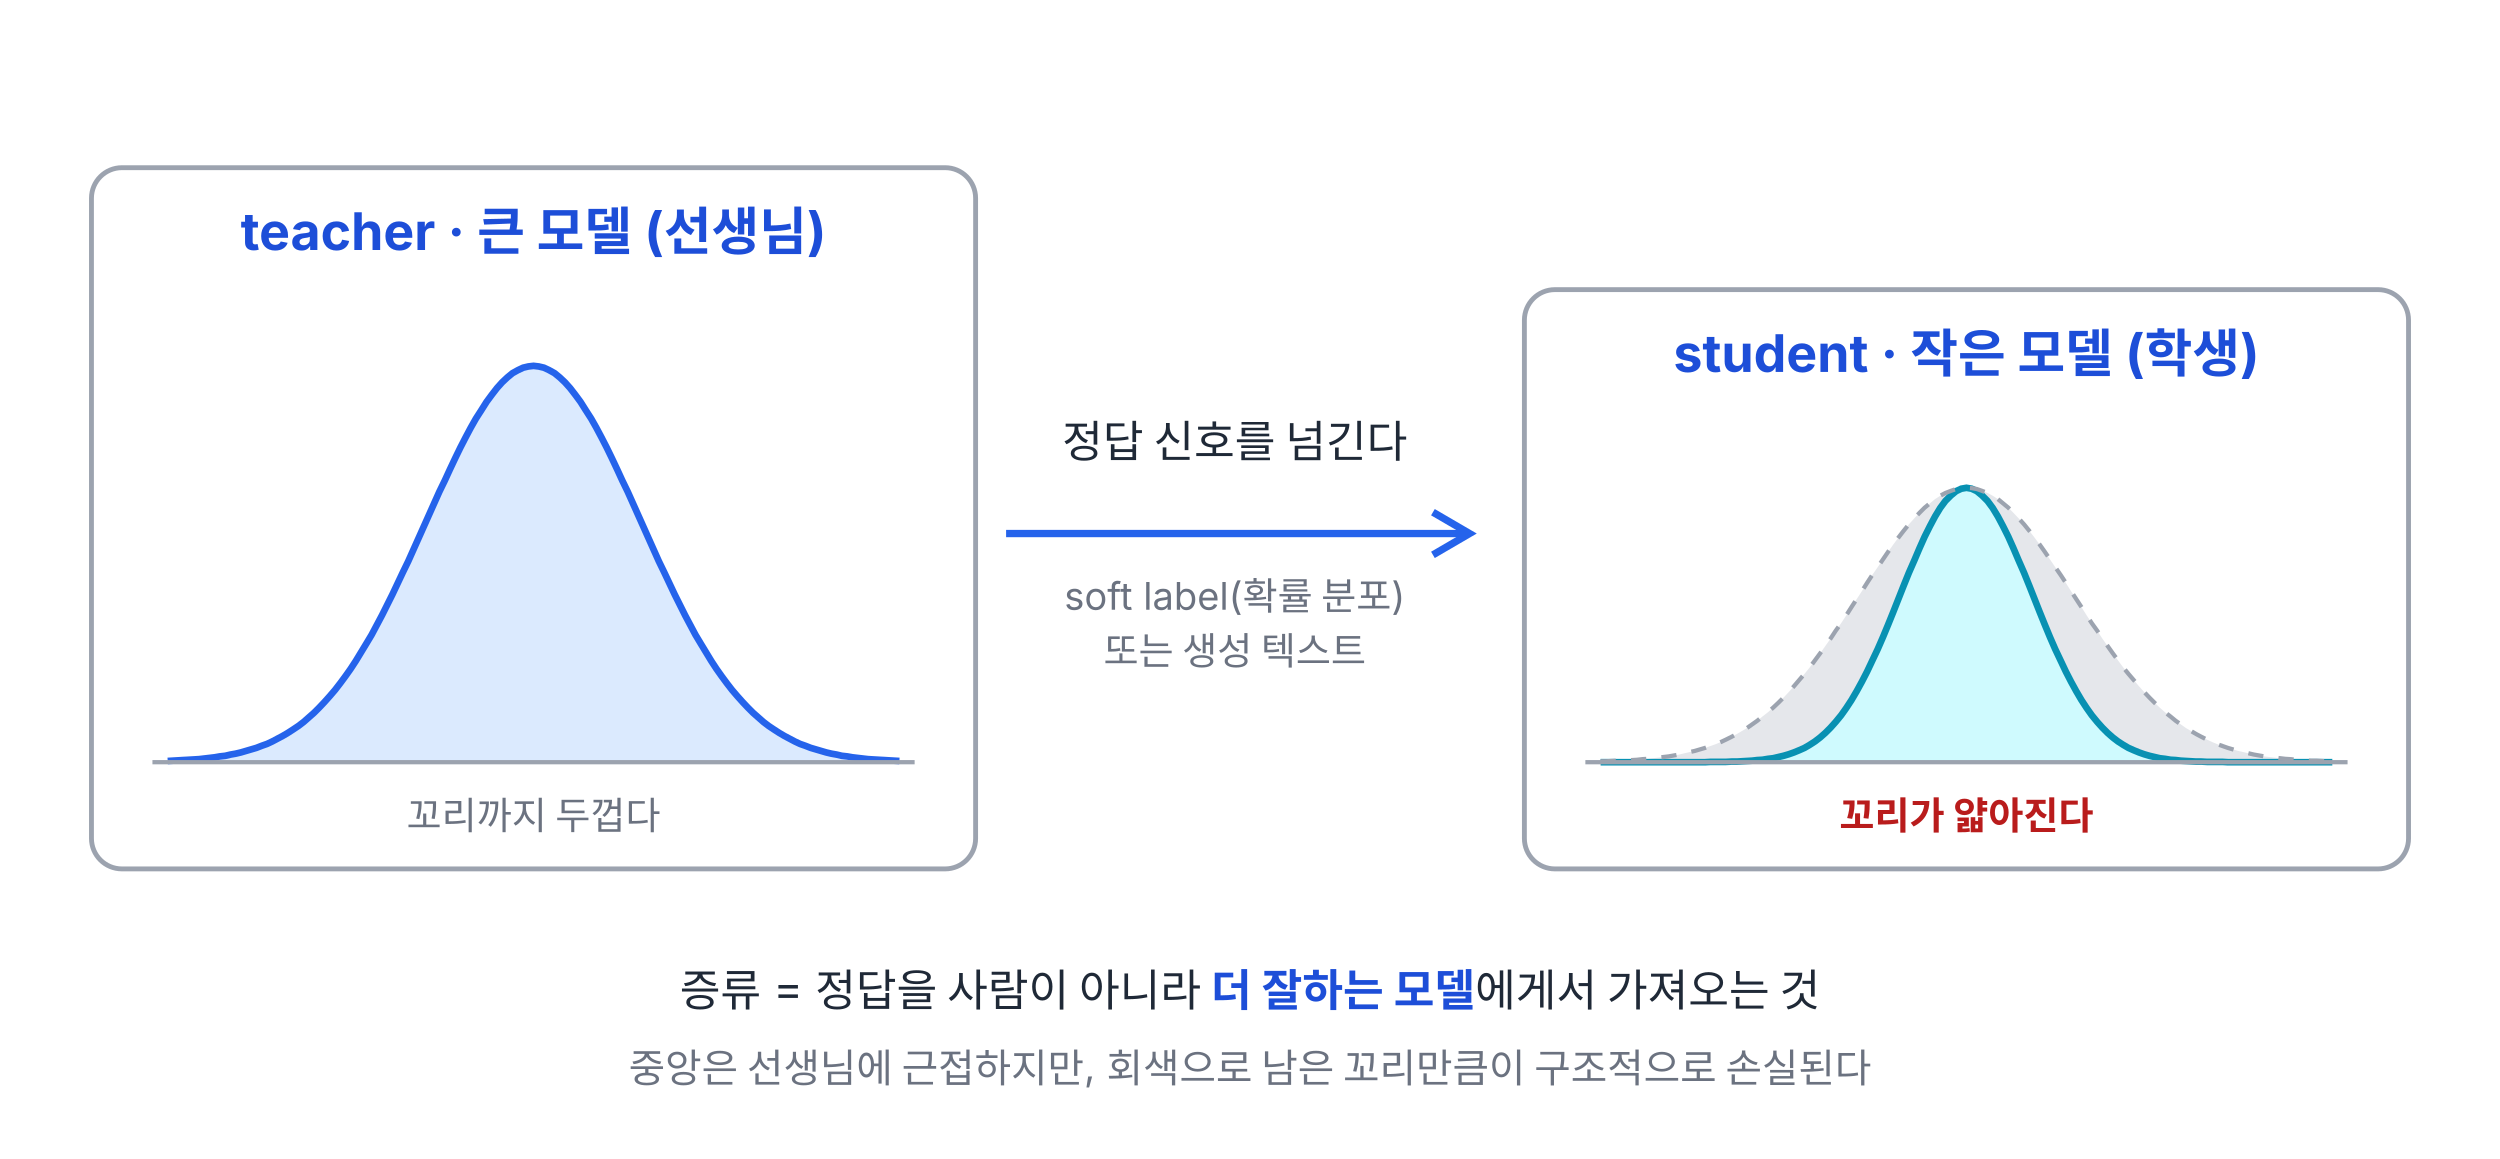
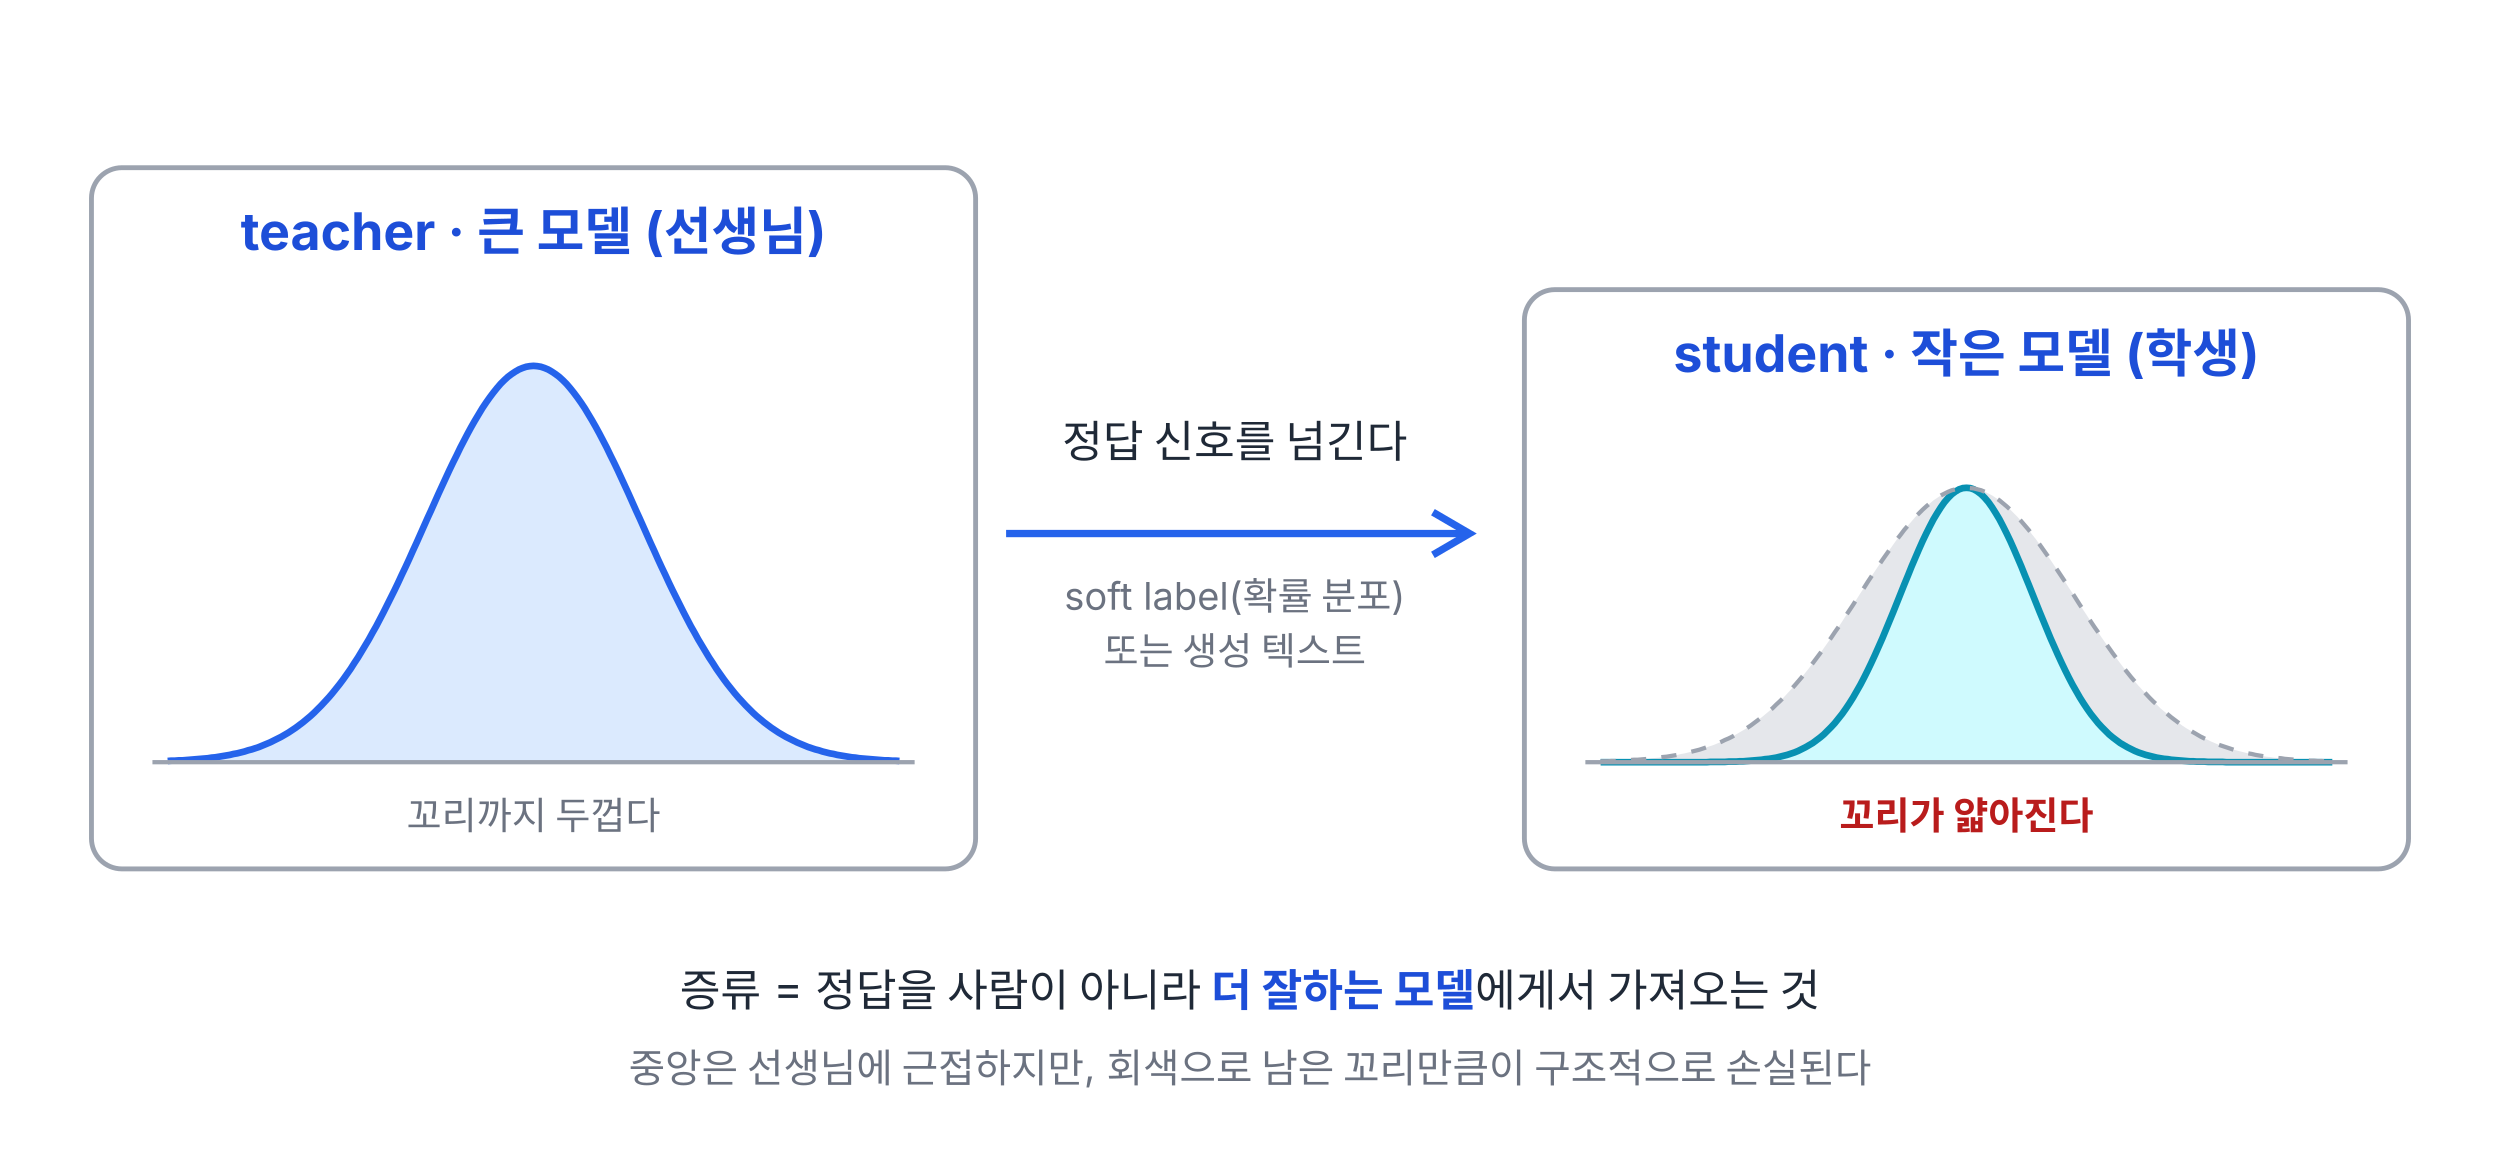
<svg xmlns="http://www.w3.org/2000/svg" viewBox="0 0 820 380" role="img" aria-label="큰 teacher 모델이 작은 student 모델에게 정답 신호를 넘겨주는 증류 구조도">
  <style>
    :root { color-scheme: light dark; }
    .curve  { fill: none; stroke: #2563eb; stroke-width: 2.2; }
    .curve2 { fill: none; stroke: #0891b2; stroke-width: 2.2; }
    .fillA  { fill: #dbeafe; } .fillB { fill: #cffafe; }
    .tailA  { fill: #fca5a5; } .ghost { fill: #e5e7eb; }
    .box    { fill: none; stroke: #9ca3af; stroke-width: 1.6; rx: 10; }
    .axis   { stroke: #9ca3af; stroke-width: 1.4; }
+     .gridln { stroke: #9ca3af; stroke-width: 1; stroke-dasharray: 4 4; }
    .dash   { stroke: #9ca3af; stroke-width: 1.4; stroke-dasharray: 5 5; fill: none; }
    .arrow  { stroke: #2563eb; stroke-width: 2.4; fill: none; }
    .lbl    { fill: #1f2937; font-family: system-ui,-apple-system,'Apple SD Gothic Neo',sans-serif; }
    .mut    { fill: #6b7280; font-family: system-ui,-apple-system,'Apple SD Gothic Neo',sans-serif; }
    .warn   { fill: #b91c1c; font-weight: 700; }
    .accent { fill: #1d4ed8; font-weight: 700; }
    @media (prefers-color-scheme: dark) {
      .curve { stroke:#60a5fa } .curve2 { stroke:#22d3ee }
      .fillA { fill:#1e3a5f } .fillB { fill:#164e63 }
      .tailA { fill:#7f1d1d } .ghost { fill:#374151 }
-       .box,.axis,.dash { stroke:#6b7280 }
-       .arrow { stroke:#60a5fa }
+       .box,.axis,.dash,.gridln { stroke:#6b7280 }
      .lbl { fill:#e5e7eb } .mut { fill:#9ca3af }
      .warn { fill:#fca5a5 } .accent { fill:#93c5fd }
    }
  </style>
  <rect class="box" x="30" y="55" width="290" height="230" />
  <rect class="box" x="500" y="95" width="290" height="190" />
  <text class="lbl accent" x="175" y="82" font-size="17" text-anchor="middle">teacher · 큰 모델 (선생님)</text>
  <text class="lbl accent" x="645" y="122" font-size="17" text-anchor="middle">student · 작은 모델 (학생)</text>
-   <path class="fillA" d="M 55.0,249.6 L 56.7,249.5 L 58.4,249.4 L 60.1,249.3 L 61.9,249.2 L 63.6,249.1 L 65.3,249.0 L 67.0,248.8 L 68.7,248.6 L 70.4,248.4 L 72.1,248.1 L 73.9,247.9 L 75.6,247.5 L 77.3,247.2 L 79.0,246.8 L 80.7,246.3 L 82.4,245.8 L 84.1,245.3 L 85.9,244.6 L 87.6,244.0 L 89.3,243.2 L 91.0,242.3 L 92.7,241.4 L 94.4,240.4 L 96.1,239.3 L 97.9,238.1 L 99.6,236.8 L 101.3,235.3 L 103.0,233.8 L 104.7,232.1 L 106.4,230.3 L 108.1,228.4 L 109.9,226.3 L 111.6,224.1 L 113.3,221.8 L 115.0,219.4 L 116.7,216.8 L 118.4,214.0 L 120.1,211.2 L 121.9,208.2 L 123.6,205.0 L 125.3,201.8 L 127.0,198.4 L 128.7,195.0 L 130.4,191.4 L 132.1,187.8 L 133.9,184.1 L 135.6,180.3 L 137.3,176.5 L 139.0,172.7 L 140.7,168.9 L 142.4,165.1 L 144.1,161.3 L 145.9,157.6 L 147.6,153.9 L 149.3,150.3 L 151.0,146.8 L 152.7,143.5 L 154.4,140.3 L 156.1,137.3 L 157.9,134.5 L 159.6,131.8 L 161.3,129.5 L 163.0,127.3 L 164.7,125.4 L 166.4,123.8 L 168.1,122.4 L 169.9,121.4 L 171.6,120.6 L 173.3,120.2 L 175.0,120.0 L 176.7,120.2 L 178.4,120.6 L 180.1,121.4 L 181.9,122.4 L 183.6,123.8 L 185.3,125.4 L 187.0,127.3 L 188.7,129.5 L 190.4,131.8 L 192.1,134.5 L 193.9,137.3 L 195.6,140.3 L 197.3,143.5 L 199.0,146.8 L 200.7,150.3 L 202.4,153.9 L 204.1,157.6 L 205.9,161.3 L 207.6,165.1 L 209.3,168.9 L 211.0,172.7 L 212.7,176.5 L 214.4,180.3 L 216.1,184.1 L 217.9,187.8 L 219.6,191.4 L 221.3,195.0 L 223.0,198.4 L 224.7,201.8 L 226.4,205.0 L 228.1,208.2 L 229.9,211.2 L 231.6,214.0 L 233.3,216.8 L 235.0,219.4 L 236.7,221.8 L 238.4,224.1 L 240.1,226.3 L 241.9,228.4 L 243.6,230.3 L 245.3,232.1 L 247.0,233.8 L 248.7,235.3 L 250.4,236.8 L 252.1,238.1 L 253.9,239.3 L 255.6,240.4 L 257.3,241.4 L 259.0,242.3 L 260.7,243.2 L 262.4,244.0 L 264.1,244.6 L 265.9,245.3 L 267.6,245.8 L 269.3,246.3 L 271.0,246.8 L 272.7,247.2 L 274.4,247.5 L 276.1,247.9 L 277.9,248.1 L 279.6,248.4 L 281.3,248.6 L 283.0,248.8 L 284.7,249.0 L 286.4,249.1 L 288.1,249.2 L 289.9,249.3 L 291.6,249.4 L 293.3,249.5 L 295.0,249.6 L 295,250 L 55,250 Z" />
-   <path class="curve" d="M 55.0,249.6 L 56.7,249.5 L 58.4,249.4 L 60.1,249.3 L 61.9,249.2 L 63.6,249.1 L 65.3,249.0 L 67.0,248.8 L 68.7,248.6 L 70.4,248.4 L 72.1,248.1 L 73.9,247.9 L 75.6,247.5 L 77.3,247.2 L 79.0,246.8 L 80.7,246.3 L 82.4,245.8 L 84.1,245.3 L 85.9,244.6 L 87.6,244.0 L 89.3,243.2 L 91.0,242.3 L 92.7,241.4 L 94.4,240.4 L 96.1,239.3 L 97.9,238.1 L 99.6,236.8 L 101.3,235.3 L 103.0,233.8 L 104.7,232.1 L 106.4,230.3 L 108.1,228.4 L 109.9,226.3 L 111.6,224.1 L 113.3,221.8 L 115.0,219.4 L 116.7,216.8 L 118.4,214.0 L 120.1,211.2 L 121.9,208.2 L 123.6,205.0 L 125.3,201.8 L 127.0,198.4 L 128.7,195.0 L 130.4,191.4 L 132.1,187.8 L 133.9,184.1 L 135.6,180.3 L 137.3,176.5 L 139.0,172.7 L 140.7,168.9 L 142.4,165.1 L 144.1,161.3 L 145.9,157.6 L 147.6,153.9 L 149.3,150.3 L 151.0,146.8 L 152.7,143.5 L 154.4,140.3 L 156.1,137.3 L 157.9,134.5 L 159.6,131.8 L 161.3,129.5 L 163.0,127.3 L 164.7,125.4 L 166.4,123.8 L 168.1,122.4 L 169.9,121.4 L 171.6,120.6 L 173.3,120.2 L 175.0,120.0 L 176.7,120.2 L 178.4,120.6 L 180.1,121.4 L 181.9,122.4 L 183.6,123.8 L 185.3,125.4 L 187.0,127.3 L 188.7,129.5 L 190.4,131.8 L 192.1,134.5 L 193.9,137.3 L 195.6,140.3 L 197.3,143.5 L 199.0,146.8 L 200.7,150.3 L 202.4,153.9 L 204.1,157.6 L 205.9,161.3 L 207.6,165.1 L 209.3,168.9 L 211.0,172.7 L 212.7,176.5 L 214.4,180.3 L 216.1,184.1 L 217.9,187.8 L 219.6,191.4 L 221.3,195.0 L 223.0,198.4 L 224.7,201.8 L 226.4,205.0 L 228.1,208.2 L 229.9,211.2 L 231.6,214.0 L 233.3,216.8 L 235.0,219.4 L 236.7,221.8 L 238.4,224.1 L 240.1,226.3 L 241.9,228.4 L 243.6,230.3 L 245.3,232.1 L 247.0,233.8 L 248.7,235.3 L 250.4,236.8 L 252.1,238.1 L 253.9,239.3 L 255.6,240.4 L 257.3,241.4 L 259.0,242.3 L 260.7,243.2 L 262.4,244.0 L 264.1,244.6 L 265.9,245.3 L 267.6,245.8 L 269.3,246.3 L 271.0,246.8 L 272.7,247.2 L 274.4,247.5 L 276.1,247.9 L 277.9,248.1 L 279.6,248.4 L 281.3,248.6 L 283.0,248.8 L 284.7,249.0 L 286.4,249.1 L 288.1,249.2 L 289.9,249.3 L 291.6,249.4 L 293.3,249.5 L 295.0,249.6" />
+   <path class="fillA" d="M 55.0,249.6 L 56.2,249.5 L 57.4,249.5 L 58.6,249.4 L 59.8,249.4 L 61.0,249.3 L 62.2,249.2 L 63.4,249.1 L 64.6,249.0 L 65.8,248.9 L 67.0,248.8 L 68.2,248.7 L 69.4,248.5 L 70.6,248.4 L 71.8,248.2 L 73.0,248.0 L 74.2,247.8 L 75.4,247.6 L 76.6,247.3 L 77.8,247.1 L 79.0,246.8 L 80.2,246.5 L 81.4,246.1 L 82.6,245.8 L 83.8,245.4 L 85.0,245.0 L 86.2,244.5 L 87.4,244.0 L 88.6,243.5 L 89.8,242.9 L 91.0,242.3 L 92.2,241.7 L 93.4,241.0 L 94.6,240.3 L 95.8,239.5 L 97.0,238.7 L 98.2,237.8 L 99.4,236.9 L 100.6,235.9 L 101.8,234.9 L 103.0,233.8 L 104.2,232.6 L 105.4,231.4 L 106.6,230.1 L 107.8,228.8 L 109.0,227.4 L 110.2,225.9 L 111.4,224.4 L 112.6,222.8 L 113.8,221.1 L 115.0,219.4 L 116.2,217.5 L 117.4,215.7 L 118.6,213.7 L 119.8,211.7 L 121.0,209.7 L 122.2,207.5 L 123.4,205.4 L 124.6,203.1 L 125.8,200.8 L 127.0,198.4 L 128.2,196.0 L 129.4,193.6 L 130.6,191.1 L 131.8,188.5 L 133.0,186.0 L 134.2,183.4 L 135.4,180.7 L 136.6,178.1 L 137.8,175.4 L 139.0,172.7 L 140.2,170.0 L 141.4,167.4 L 142.6,164.7 L 143.8,162.0 L 145.0,159.4 L 146.2,156.8 L 147.4,154.2 L 148.6,151.7 L 149.8,149.3 L 151.0,146.8 L 152.2,144.5 L 153.4,142.2 L 154.6,140.0 L 155.8,137.9 L 157.0,135.9 L 158.2,133.9 L 159.4,132.1 L 160.6,130.4 L 161.8,128.8 L 163.0,127.3 L 164.2,125.9 L 165.4,124.7 L 166.6,123.6 L 167.8,122.7 L 169.0,121.9 L 170.2,121.2 L 171.4,120.7 L 172.6,120.3 L 173.8,120.1 L 175.0,120.0 L 176.2,120.1 L 177.4,120.3 L 178.6,120.7 L 179.8,121.2 L 181.0,121.9 L 182.2,122.7 L 183.4,123.6 L 184.6,124.7 L 185.8,125.9 L 187.0,127.3 L 188.2,128.8 L 189.4,130.4 L 190.6,132.1 L 191.8,133.9 L 193.0,135.9 L 194.2,137.9 L 195.4,140.0 L 196.6,142.2 L 197.8,144.5 L 199.0,146.8 L 200.2,149.3 L 201.4,151.7 L 202.6,154.2 L 203.8,156.8 L 205.0,159.4 L 206.2,162.0 L 207.4,164.7 L 208.6,167.4 L 209.8,170.0 L 211.0,172.7 L 212.2,175.4 L 213.4,178.1 L 214.6,180.7 L 215.8,183.4 L 217.0,186.0 L 218.2,188.5 L 219.4,191.1 L 220.6,193.6 L 221.8,196.0 L 223.0,198.4 L 224.2,200.8 L 225.4,203.1 L 226.6,205.4 L 227.8,207.5 L 229.0,209.7 L 230.2,211.7 L 231.4,213.7 L 232.6,215.7 L 233.8,217.5 L 235.0,219.4 L 236.2,221.1 L 237.4,222.8 L 238.6,224.4 L 239.8,225.9 L 241.0,227.4 L 242.2,228.8 L 243.4,230.1 L 244.6,231.4 L 245.8,232.6 L 247.0,233.8 L 248.2,234.9 L 249.4,235.9 L 250.6,236.9 L 251.8,237.8 L 253.0,238.7 L 254.2,239.5 L 255.4,240.3 L 256.6,241.0 L 257.8,241.7 L 259.0,242.3 L 260.2,242.9 L 261.4,243.5 L 262.6,244.0 L 263.8,244.5 L 265.0,245.0 L 266.2,245.4 L 267.4,245.8 L 268.6,246.1 L 269.8,246.5 L 271.0,246.8 L 272.2,247.1 L 273.4,247.3 L 274.6,247.6 L 275.8,247.8 L 277.0,248.0 L 278.2,248.2 L 279.4,248.4 L 280.6,248.5 L 281.8,248.7 L 283.0,248.8 L 284.2,248.9 L 285.4,249.0 L 286.6,249.1 L 287.8,249.2 L 289.0,249.3 L 290.2,249.4 L 291.4,249.4 L 292.6,249.5 L 293.8,249.5 L 295.0,249.6 L 295.0,250 L 55.0,250 Z" />
+   <path class="curve" d="M 55.0,249.6 L 56.2,249.5 L 57.4,249.5 L 58.6,249.4 L 59.8,249.4 L 61.0,249.3 L 62.2,249.2 L 63.4,249.1 L 64.6,249.0 L 65.8,248.9 L 67.0,248.8 L 68.2,248.7 L 69.4,248.5 L 70.6,248.4 L 71.8,248.2 L 73.0,248.0 L 74.2,247.8 L 75.4,247.6 L 76.6,247.3 L 77.8,247.1 L 79.0,246.8 L 80.2,246.5 L 81.4,246.1 L 82.6,245.8 L 83.8,245.4 L 85.0,245.0 L 86.2,244.5 L 87.4,244.0 L 88.6,243.5 L 89.8,242.9 L 91.0,242.3 L 92.2,241.7 L 93.4,241.0 L 94.6,240.3 L 95.8,239.5 L 97.0,238.7 L 98.2,237.8 L 99.4,236.9 L 100.6,235.9 L 101.8,234.9 L 103.0,233.8 L 104.2,232.6 L 105.4,231.4 L 106.6,230.1 L 107.8,228.8 L 109.0,227.4 L 110.2,225.9 L 111.4,224.4 L 112.6,222.8 L 113.8,221.1 L 115.0,219.4 L 116.2,217.5 L 117.4,215.7 L 118.6,213.7 L 119.8,211.7 L 121.0,209.7 L 122.2,207.5 L 123.4,205.4 L 124.6,203.1 L 125.8,200.8 L 127.0,198.4 L 128.2,196.0 L 129.4,193.6 L 130.6,191.1 L 131.8,188.5 L 133.0,186.0 L 134.2,183.4 L 135.4,180.7 L 136.6,178.1 L 137.8,175.4 L 139.0,172.7 L 140.2,170.0 L 141.4,167.4 L 142.6,164.7 L 143.8,162.0 L 145.0,159.4 L 146.2,156.8 L 147.4,154.2 L 148.6,151.7 L 149.8,149.3 L 151.0,146.8 L 152.2,144.5 L 153.4,142.2 L 154.6,140.0 L 155.8,137.9 L 157.0,135.9 L 158.2,133.9 L 159.4,132.1 L 160.6,130.4 L 161.8,128.8 L 163.0,127.3 L 164.2,125.9 L 165.4,124.7 L 166.6,123.6 L 167.8,122.7 L 169.0,121.9 L 170.2,121.2 L 171.4,120.7 L 172.6,120.3 L 173.8,120.1 L 175.0,120.0 L 176.2,120.1 L 177.4,120.3 L 178.6,120.7 L 179.8,121.2 L 181.0,121.9 L 182.2,122.7 L 183.4,123.6 L 184.6,124.7 L 185.8,125.9 L 187.0,127.3 L 188.2,128.8 L 189.4,130.4 L 190.6,132.1 L 191.8,133.9 L 193.0,135.9 L 194.2,137.9 L 195.4,140.0 L 196.6,142.2 L 197.8,144.5 L 199.0,146.8 L 200.2,149.3 L 201.4,151.7 L 202.6,154.2 L 203.8,156.8 L 205.0,159.4 L 206.2,162.0 L 207.4,164.7 L 208.6,167.4 L 209.8,170.0 L 211.0,172.7 L 212.2,175.4 L 213.4,178.1 L 214.6,180.7 L 215.8,183.4 L 217.0,186.0 L 218.2,188.5 L 219.4,191.1 L 220.6,193.6 L 221.8,196.0 L 223.0,198.4 L 224.2,200.8 L 225.4,203.1 L 226.6,205.4 L 227.8,207.5 L 229.0,209.7 L 230.2,211.7 L 231.4,213.7 L 232.6,215.7 L 233.8,217.5 L 235.0,219.4 L 236.2,221.1 L 237.4,222.8 L 238.6,224.4 L 239.8,225.9 L 241.0,227.4 L 242.2,228.8 L 243.4,230.1 L 244.6,231.4 L 245.8,232.6 L 247.0,233.8 L 248.2,234.9 L 249.4,235.9 L 250.6,236.9 L 251.8,237.8 L 253.0,238.7 L 254.2,239.5 L 255.4,240.3 L 256.6,241.0 L 257.8,241.7 L 259.0,242.3 L 260.2,242.9 L 261.4,243.5 L 262.6,244.0 L 263.8,244.5 L 265.0,245.0 L 266.2,245.4 L 267.4,245.8 L 268.6,246.1 L 269.8,246.5 L 271.0,246.8 L 272.2,247.1 L 273.4,247.3 L 274.6,247.6 L 275.8,247.8 L 277.0,248.0 L 278.2,248.2 L 279.4,248.4 L 280.6,248.5 L 281.8,248.7 L 283.0,248.8 L 284.2,248.9 L 285.4,249.0 L 286.6,249.1 L 287.8,249.2 L 289.0,249.3 L 290.2,249.4 L 291.4,249.4 L 292.6,249.5 L 293.8,249.5 L 295.0,249.6" />
  <line class="axis" x1="50" y1="250" x2="300" y2="250" />
  <text class="mut" x="175" y="272" font-size="12.5" text-anchor="middle">꼬리까지 두껍다</text>
-   <path class="ghost" d="M 525.0,249.7 L 526.7,249.7 L 528.4,249.6 L 530.1,249.5 L 531.9,249.5 L 533.6,249.4 L 535.3,249.3 L 537.0,249.2 L 538.7,249.0 L 540.4,248.9 L 542.1,248.7 L 543.9,248.5 L 545.6,248.3 L 547.3,248.1 L 549.0,247.8 L 550.7,247.5 L 552.4,247.1 L 554.1,246.7 L 555.9,246.3 L 557.6,245.8 L 559.3,245.3 L 561.0,244.7 L 562.7,244.1 L 564.4,243.4 L 566.1,242.6 L 567.9,241.7 L 569.6,240.8 L 571.3,239.8 L 573.0,238.8 L 574.7,237.6 L 576.4,236.4 L 578.1,235.0 L 579.9,233.6 L 581.6,232.1 L 583.3,230.5 L 585.0,228.8 L 586.7,227.0 L 588.4,225.1 L 590.1,223.1 L 591.9,221.0 L 593.6,218.9 L 595.3,216.6 L 597.0,214.3 L 598.7,211.9 L 600.4,209.5 L 602.1,206.9 L 603.9,204.4 L 605.6,201.8 L 607.3,199.1 L 609.0,196.5 L 610.7,193.9 L 612.4,191.2 L 614.1,188.6 L 615.9,186.0 L 617.6,183.5 L 619.3,181.0 L 621.0,178.6 L 622.7,176.3 L 624.4,174.1 L 626.1,172.0 L 627.9,170.0 L 629.6,168.2 L 631.3,166.5 L 633.0,165.1 L 634.7,163.7 L 636.4,162.6 L 638.1,161.7 L 639.9,161.0 L 641.6,160.4 L 643.3,160.1 L 645.0,160.0 L 646.7,160.1 L 648.4,160.4 L 650.1,161.0 L 651.9,161.7 L 653.6,162.6 L 655.3,163.7 L 657.0,165.1 L 658.7,166.5 L 660.4,168.2 L 662.1,170.0 L 663.9,172.0 L 665.6,174.1 L 667.3,176.3 L 669.0,178.6 L 670.7,181.0 L 672.4,183.5 L 674.1,186.0 L 675.9,188.6 L 677.6,191.2 L 679.3,193.9 L 681.0,196.5 L 682.7,199.1 L 684.4,201.8 L 686.1,204.4 L 687.9,206.9 L 689.6,209.5 L 691.3,211.9 L 693.0,214.3 L 694.7,216.6 L 696.4,218.9 L 698.1,221.0 L 699.9,223.1 L 701.6,225.1 L 703.3,227.0 L 705.0,228.8 L 706.7,230.5 L 708.4,232.1 L 710.1,233.6 L 711.9,235.0 L 713.6,236.4 L 715.3,237.6 L 717.0,238.8 L 718.7,239.8 L 720.4,240.8 L 722.1,241.7 L 723.9,242.6 L 725.6,243.4 L 727.3,244.1 L 729.0,244.7 L 730.7,245.3 L 732.4,245.8 L 734.1,246.3 L 735.9,246.7 L 737.6,247.1 L 739.3,247.5 L 741.0,247.8 L 742.7,248.1 L 744.4,248.3 L 746.1,248.5 L 747.9,248.7 L 749.6,248.9 L 751.3,249.0 L 753.0,249.2 L 754.7,249.3 L 756.4,249.4 L 758.1,249.5 L 759.9,249.5 L 761.6,249.6 L 763.3,249.7 L 765.0,249.7 L 765,250 L 525,250 Z" />
-   <path class="fillB" d="M 525.0,250.0 L 526.7,250.0 L 528.4,250.0 L 530.1,250.0 L 531.9,250.0 L 533.6,250.0 L 535.3,250.0 L 537.0,250.0 L 538.7,250.0 L 540.4,250.0 L 542.1,250.0 L 543.9,250.0 L 545.6,250.0 L 547.3,250.0 L 549.0,250.0 L 550.7,250.0 L 552.4,250.0 L 554.1,250.0 L 555.9,250.0 L 557.6,250.0 L 559.3,250.0 L 561.0,249.9 L 562.7,249.9 L 564.4,249.9 L 566.1,249.9 L 567.9,249.8 L 569.6,249.8 L 571.3,249.7 L 573.0,249.6 L 574.7,249.5 L 576.4,249.3 L 578.1,249.2 L 579.9,248.9 L 581.6,248.7 L 583.3,248.3 L 585.0,247.9 L 586.7,247.4 L 588.4,246.8 L 590.1,246.1 L 591.9,245.3 L 593.6,244.3 L 595.3,243.2 L 597.0,241.9 L 598.7,240.4 L 600.4,238.7 L 602.1,236.8 L 603.9,234.6 L 605.6,232.2 L 607.3,229.6 L 609.0,226.7 L 610.7,223.6 L 612.4,220.3 L 614.1,216.7 L 615.9,212.9 L 617.6,209.0 L 619.3,204.9 L 621.0,200.7 L 622.7,196.4 L 624.4,192.1 L 626.1,187.9 L 627.9,183.8 L 629.6,179.8 L 631.3,176.0 L 633.0,172.6 L 634.7,169.4 L 636.4,166.6 L 638.1,164.3 L 639.9,162.5 L 641.6,161.1 L 643.3,160.3 L 645.0,160.0 L 646.7,160.3 L 648.4,161.1 L 650.1,162.5 L 651.9,164.3 L 653.6,166.6 L 655.3,169.4 L 657.0,172.6 L 658.7,176.0 L 660.4,179.8 L 662.1,183.8 L 663.9,187.9 L 665.6,192.1 L 667.3,196.4 L 669.0,200.7 L 670.7,204.9 L 672.4,209.0 L 674.1,212.9 L 675.9,216.7 L 677.6,220.3 L 679.3,223.6 L 681.0,226.7 L 682.7,229.6 L 684.4,232.2 L 686.1,234.6 L 687.9,236.8 L 689.6,238.7 L 691.3,240.4 L 693.0,241.9 L 694.7,243.2 L 696.4,244.3 L 698.1,245.3 L 699.9,246.1 L 701.6,246.8 L 703.3,247.4 L 705.0,247.9 L 706.7,248.3 L 708.4,248.7 L 710.1,248.9 L 711.9,249.2 L 713.6,249.3 L 715.3,249.5 L 717.0,249.6 L 718.7,249.7 L 720.4,249.8 L 722.1,249.8 L 723.9,249.9 L 725.6,249.9 L 727.3,249.9 L 729.0,249.9 L 730.7,250.0 L 732.4,250.0 L 734.1,250.0 L 735.9,250.0 L 737.6,250.0 L 739.3,250.0 L 741.0,250.0 L 742.7,250.0 L 744.4,250.0 L 746.1,250.0 L 747.9,250.0 L 749.6,250.0 L 751.3,250.0 L 753.0,250.0 L 754.7,250.0 L 756.4,250.0 L 758.1,250.0 L 759.9,250.0 L 761.6,250.0 L 763.3,250.0 L 765.0,250.0 L 765,250 L 525,250 Z" />
-   <path class="curve2" d="M 525.0,250.0 L 526.7,250.0 L 528.4,250.0 L 530.1,250.0 L 531.9,250.0 L 533.6,250.0 L 535.3,250.0 L 537.0,250.0 L 538.7,250.0 L 540.4,250.0 L 542.1,250.0 L 543.9,250.0 L 545.6,250.0 L 547.3,250.0 L 549.0,250.0 L 550.7,250.0 L 552.4,250.0 L 554.1,250.0 L 555.9,250.0 L 557.6,250.0 L 559.3,250.0 L 561.0,249.9 L 562.7,249.9 L 564.4,249.9 L 566.1,249.9 L 567.9,249.8 L 569.6,249.8 L 571.3,249.7 L 573.0,249.6 L 574.7,249.5 L 576.4,249.3 L 578.1,249.2 L 579.9,248.9 L 581.6,248.7 L 583.3,248.3 L 585.0,247.9 L 586.7,247.4 L 588.4,246.8 L 590.1,246.1 L 591.9,245.3 L 593.6,244.3 L 595.3,243.2 L 597.0,241.9 L 598.7,240.4 L 600.4,238.7 L 602.1,236.8 L 603.9,234.6 L 605.6,232.2 L 607.3,229.6 L 609.0,226.7 L 610.7,223.6 L 612.4,220.3 L 614.1,216.7 L 615.9,212.9 L 617.6,209.0 L 619.3,204.9 L 621.0,200.7 L 622.7,196.4 L 624.4,192.1 L 626.1,187.9 L 627.9,183.8 L 629.6,179.8 L 631.3,176.0 L 633.0,172.6 L 634.7,169.4 L 636.4,166.6 L 638.1,164.3 L 639.9,162.5 L 641.6,161.1 L 643.3,160.3 L 645.0,160.0 L 646.7,160.3 L 648.4,161.1 L 650.1,162.5 L 651.9,164.3 L 653.6,166.6 L 655.3,169.4 L 657.0,172.6 L 658.7,176.0 L 660.4,179.8 L 662.1,183.8 L 663.9,187.9 L 665.6,192.1 L 667.3,196.4 L 669.0,200.7 L 670.7,204.9 L 672.4,209.0 L 674.1,212.9 L 675.9,216.7 L 677.6,220.3 L 679.3,223.6 L 681.0,226.7 L 682.7,229.6 L 684.4,232.2 L 686.1,234.6 L 687.9,236.8 L 689.6,238.7 L 691.3,240.4 L 693.0,241.9 L 694.7,243.2 L 696.4,244.3 L 698.1,245.3 L 699.9,246.1 L 701.6,246.8 L 703.3,247.4 L 705.0,247.9 L 706.7,248.3 L 708.4,248.7 L 710.1,248.9 L 711.9,249.2 L 713.6,249.3 L 715.3,249.5 L 717.0,249.6 L 718.7,249.7 L 720.4,249.8 L 722.1,249.8 L 723.9,249.9 L 725.6,249.9 L 727.3,249.9 L 729.0,249.9 L 730.7,250.0 L 732.4,250.0 L 734.1,250.0 L 735.9,250.0 L 737.6,250.0 L 739.3,250.0 L 741.0,250.0 L 742.7,250.0 L 744.4,250.0 L 746.1,250.0 L 747.9,250.0 L 749.6,250.0 L 751.3,250.0 L 753.0,250.0 L 754.7,250.0 L 756.4,250.0 L 758.1,250.0 L 759.9,250.0 L 761.6,250.0 L 763.3,250.0 L 765.0,250.0" />
-   <path class="dash" d="M 525.0,249.7 L 526.7,249.7 L 528.4,249.6 L 530.1,249.5 L 531.9,249.5 L 533.6,249.4 L 535.3,249.3 L 537.0,249.2 L 538.7,249.0 L 540.4,248.9 L 542.1,248.7 L 543.9,248.5 L 545.6,248.3 L 547.3,248.1 L 549.0,247.8 L 550.7,247.5 L 552.4,247.1 L 554.1,246.7 L 555.9,246.3 L 557.6,245.8 L 559.3,245.3 L 561.0,244.7 L 562.7,244.1 L 564.4,243.4 L 566.1,242.6 L 567.9,241.7 L 569.6,240.8 L 571.3,239.8 L 573.0,238.8 L 574.7,237.6 L 576.4,236.4 L 578.1,235.0 L 579.9,233.6 L 581.6,232.1 L 583.3,230.5 L 585.0,228.8 L 586.7,227.0 L 588.4,225.1 L 590.1,223.1 L 591.9,221.0 L 593.6,218.9 L 595.3,216.6 L 597.0,214.3 L 598.7,211.9 L 600.4,209.5 L 602.1,206.9 L 603.9,204.4 L 605.6,201.8 L 607.3,199.1 L 609.0,196.5 L 610.7,193.9 L 612.4,191.2 L 614.1,188.6 L 615.9,186.0 L 617.6,183.5 L 619.3,181.0 L 621.0,178.6 L 622.7,176.3 L 624.4,174.1 L 626.1,172.0 L 627.9,170.0 L 629.6,168.2 L 631.3,166.5 L 633.0,165.1 L 634.7,163.7 L 636.4,162.6 L 638.1,161.7 L 639.9,161.0 L 641.6,160.4 L 643.3,160.1 L 645.0,160.0 L 646.7,160.1 L 648.4,160.4 L 650.1,161.0 L 651.9,161.7 L 653.6,162.6 L 655.3,163.7 L 657.0,165.1 L 658.7,166.5 L 660.4,168.2 L 662.1,170.0 L 663.9,172.0 L 665.6,174.1 L 667.3,176.3 L 669.0,178.6 L 670.7,181.0 L 672.4,183.5 L 674.1,186.0 L 675.9,188.6 L 677.6,191.2 L 679.3,193.9 L 681.0,196.5 L 682.7,199.1 L 684.4,201.8 L 686.1,204.4 L 687.9,206.9 L 689.6,209.5 L 691.3,211.9 L 693.0,214.3 L 694.7,216.6 L 696.4,218.9 L 698.1,221.0 L 699.9,223.1 L 701.6,225.1 L 703.3,227.0 L 705.0,228.8 L 706.7,230.5 L 708.4,232.1 L 710.1,233.6 L 711.9,235.0 L 713.6,236.4 L 715.3,237.6 L 717.0,238.8 L 718.7,239.8 L 720.4,240.8 L 722.1,241.7 L 723.9,242.6 L 725.6,243.4 L 727.3,244.1 L 729.0,244.7 L 730.7,245.3 L 732.4,245.8 L 734.1,246.3 L 735.9,246.7 L 737.6,247.1 L 739.3,247.5 L 741.0,247.8 L 742.7,248.1 L 744.4,248.3 L 746.1,248.5 L 747.9,248.7 L 749.6,248.9 L 751.3,249.0 L 753.0,249.2 L 754.7,249.3 L 756.4,249.4 L 758.1,249.5 L 759.9,249.5 L 761.6,249.6 L 763.3,249.7 L 765.0,249.7" />
+   <path class="ghost" d="M 525.0,249.7 L 526.2,249.7 L 527.4,249.7 L 528.6,249.6 L 529.8,249.6 L 531.0,249.5 L 532.2,249.5 L 533.4,249.4 L 534.6,249.3 L 535.8,249.2 L 537.0,249.2 L 538.2,249.1 L 539.4,249.0 L 540.6,248.9 L 541.8,248.7 L 543.0,248.6 L 544.2,248.5 L 545.4,248.3 L 546.6,248.2 L 547.8,248.0 L 549.0,247.8 L 550.2,247.6 L 551.4,247.3 L 552.6,247.1 L 553.8,246.8 L 555.0,246.5 L 556.2,246.2 L 557.4,245.9 L 558.6,245.5 L 559.8,245.1 L 561.0,244.7 L 562.2,244.3 L 563.4,243.8 L 564.6,243.3 L 565.8,242.7 L 567.0,242.2 L 568.2,241.6 L 569.4,240.9 L 570.6,240.2 L 571.8,239.5 L 573.0,238.8 L 574.2,238.0 L 575.4,237.1 L 576.6,236.2 L 577.8,235.3 L 579.0,234.3 L 580.2,233.3 L 581.4,232.3 L 582.6,231.1 L 583.8,230.0 L 585.0,228.8 L 586.2,227.5 L 587.4,226.2 L 588.6,224.9 L 589.8,223.5 L 591.0,222.1 L 592.2,220.6 L 593.4,219.1 L 594.6,217.5 L 595.8,215.9 L 597.0,214.3 L 598.2,212.6 L 599.4,210.9 L 600.6,209.2 L 601.8,207.4 L 603.0,205.7 L 604.2,203.9 L 605.4,202.0 L 606.6,200.2 L 607.8,198.4 L 609.0,196.5 L 610.2,194.6 L 611.4,192.8 L 612.6,190.9 L 613.8,189.1 L 615.0,187.3 L 616.2,185.5 L 617.4,183.7 L 618.6,182.0 L 619.8,180.3 L 621.0,178.6 L 622.2,176.9 L 623.4,175.4 L 624.6,173.8 L 625.8,172.4 L 627.0,171.0 L 628.2,169.6 L 629.4,168.4 L 630.6,167.2 L 631.8,166.1 L 633.0,165.1 L 634.2,164.1 L 635.4,163.3 L 636.6,162.5 L 637.8,161.9 L 639.0,161.3 L 640.2,160.8 L 641.4,160.5 L 642.6,160.2 L 643.8,160.1 L 645.0,160.0 L 646.2,160.1 L 647.4,160.2 L 648.6,160.5 L 649.8,160.8 L 651.0,161.3 L 652.2,161.9 L 653.4,162.5 L 654.6,163.3 L 655.8,164.1 L 657.0,165.1 L 658.2,166.1 L 659.4,167.2 L 660.6,168.4 L 661.8,169.6 L 663.0,171.0 L 664.2,172.4 L 665.4,173.8 L 666.6,175.4 L 667.8,176.9 L 669.0,178.6 L 670.2,180.3 L 671.4,182.0 L 672.6,183.7 L 673.8,185.5 L 675.0,187.3 L 676.2,189.1 L 677.4,190.9 L 678.6,192.8 L 679.8,194.6 L 681.0,196.5 L 682.2,198.4 L 683.4,200.2 L 684.6,202.0 L 685.8,203.9 L 687.0,205.7 L 688.2,207.4 L 689.4,209.2 L 690.6,210.9 L 691.8,212.6 L 693.0,214.3 L 694.2,215.9 L 695.4,217.5 L 696.6,219.1 L 697.8,220.6 L 699.0,222.1 L 700.2,223.5 L 701.4,224.9 L 702.6,226.2 L 703.8,227.5 L 705.0,228.8 L 706.2,230.0 L 707.4,231.1 L 708.6,232.3 L 709.8,233.3 L 711.0,234.3 L 712.2,235.3 L 713.4,236.2 L 714.6,237.1 L 715.8,238.0 L 717.0,238.8 L 718.2,239.5 L 719.4,240.2 L 720.6,240.9 L 721.8,241.6 L 723.0,242.2 L 724.2,242.7 L 725.4,243.3 L 726.6,243.8 L 727.8,244.3 L 729.0,244.7 L 730.2,245.1 L 731.4,245.5 L 732.6,245.9 L 733.8,246.2 L 735.0,246.5 L 736.2,246.8 L 737.4,247.1 L 738.6,247.3 L 739.8,247.6 L 741.0,247.8 L 742.2,248.0 L 743.4,248.2 L 744.6,248.3 L 745.8,248.5 L 747.0,248.6 L 748.2,248.7 L 749.4,248.9 L 750.6,249.0 L 751.8,249.1 L 753.0,249.2 L 754.2,249.2 L 755.4,249.3 L 756.6,249.4 L 757.8,249.5 L 759.0,249.5 L 760.2,249.6 L 761.4,249.6 L 762.6,249.7 L 763.8,249.7 L 765.0,249.7 L 765.0,250 L 525.0,250 Z" />
+   <path class="fillB" d="M 525.0,250.0 L 526.2,250.0 L 527.4,250.0 L 528.6,250.0 L 529.8,250.0 L 531.0,250.0 L 532.2,250.0 L 533.4,250.0 L 534.6,250.0 L 535.8,250.0 L 537.0,250.0 L 538.2,250.0 L 539.4,250.0 L 540.6,250.0 L 541.8,250.0 L 543.0,250.0 L 544.2,250.0 L 545.4,250.0 L 546.6,250.0 L 547.8,250.0 L 549.0,250.0 L 550.2,250.0 L 551.4,250.0 L 552.6,250.0 L 553.8,250.0 L 555.0,250.0 L 556.2,250.0 L 557.4,250.0 L 558.6,250.0 L 559.8,250.0 L 561.0,249.9 L 562.2,249.9 L 563.4,249.9 L 564.6,249.9 L 565.8,249.9 L 567.0,249.8 L 568.2,249.8 L 569.4,249.8 L 570.6,249.7 L 571.8,249.7 L 573.0,249.6 L 574.2,249.5 L 575.4,249.4 L 576.6,249.3 L 577.8,249.2 L 579.0,249.0 L 580.2,248.9 L 581.4,248.7 L 582.6,248.5 L 583.8,248.2 L 585.0,247.9 L 586.2,247.6 L 587.4,247.2 L 588.6,246.8 L 589.8,246.3 L 591.0,245.7 L 592.2,245.1 L 593.4,244.4 L 594.6,243.7 L 595.8,242.8 L 597.0,241.9 L 598.2,240.9 L 599.4,239.7 L 600.6,238.5 L 601.8,237.2 L 603.0,235.7 L 604.2,234.2 L 605.4,232.5 L 606.6,230.7 L 607.8,228.8 L 609.0,226.7 L 610.2,224.6 L 611.4,222.3 L 612.6,219.9 L 613.8,217.4 L 615.0,214.8 L 616.2,212.1 L 617.4,209.4 L 618.6,206.5 L 619.8,203.6 L 621.0,200.7 L 622.2,197.7 L 623.4,194.7 L 624.6,191.7 L 625.8,188.8 L 627.0,185.8 L 628.2,183.0 L 629.4,180.2 L 630.6,177.5 L 631.8,175.0 L 633.0,172.6 L 634.2,170.3 L 635.4,168.3 L 636.6,166.4 L 637.8,164.7 L 639.0,163.3 L 640.2,162.1 L 641.4,161.2 L 642.6,160.5 L 643.8,160.1 L 645.0,160.0 L 646.2,160.1 L 647.4,160.5 L 648.6,161.2 L 649.8,162.1 L 651.0,163.3 L 652.2,164.7 L 653.4,166.4 L 654.6,168.3 L 655.8,170.3 L 657.0,172.6 L 658.2,175.0 L 659.4,177.5 L 660.6,180.2 L 661.8,183.0 L 663.0,185.8 L 664.2,188.8 L 665.4,191.7 L 666.6,194.7 L 667.8,197.7 L 669.0,200.7 L 670.2,203.6 L 671.4,206.5 L 672.6,209.4 L 673.8,212.1 L 675.0,214.8 L 676.2,217.4 L 677.4,219.9 L 678.6,222.3 L 679.8,224.6 L 681.0,226.7 L 682.2,228.8 L 683.4,230.7 L 684.6,232.5 L 685.8,234.2 L 687.0,235.7 L 688.2,237.2 L 689.4,238.5 L 690.6,239.7 L 691.8,240.9 L 693.0,241.9 L 694.2,242.8 L 695.4,243.7 L 696.6,244.4 L 697.8,245.1 L 699.0,245.7 L 700.2,246.3 L 701.4,246.8 L 702.6,247.2 L 703.8,247.6 L 705.0,247.9 L 706.2,248.2 L 707.4,248.5 L 708.6,248.7 L 709.8,248.9 L 711.0,249.0 L 712.2,249.2 L 713.4,249.3 L 714.6,249.4 L 715.8,249.5 L 717.0,249.6 L 718.2,249.7 L 719.4,249.7 L 720.6,249.8 L 721.8,249.8 L 723.0,249.8 L 724.2,249.9 L 725.4,249.9 L 726.6,249.9 L 727.8,249.9 L 729.0,249.9 L 730.2,250.0 L 731.4,250.0 L 732.6,250.0 L 733.8,250.0 L 735.0,250.0 L 736.2,250.0 L 737.4,250.0 L 738.6,250.0 L 739.8,250.0 L 741.0,250.0 L 742.2,250.0 L 743.4,250.0 L 744.6,250.0 L 745.8,250.0 L 747.0,250.0 L 748.2,250.0 L 749.4,250.0 L 750.6,250.0 L 751.8,250.0 L 753.0,250.0 L 754.2,250.0 L 755.4,250.0 L 756.6,250.0 L 757.8,250.0 L 759.0,250.0 L 760.2,250.0 L 761.4,250.0 L 762.6,250.0 L 763.8,250.0 L 765.0,250.0 L 765.0,250 L 525.0,250 Z" />
+   <path class="curve2" d="M 525.0,250.0 L 526.2,250.0 L 527.4,250.0 L 528.6,250.0 L 529.8,250.0 L 531.0,250.0 L 532.2,250.0 L 533.4,250.0 L 534.6,250.0 L 535.8,250.0 L 537.0,250.0 L 538.2,250.0 L 539.4,250.0 L 540.6,250.0 L 541.8,250.0 L 543.0,250.0 L 544.2,250.0 L 545.4,250.0 L 546.6,250.0 L 547.8,250.0 L 549.0,250.0 L 550.2,250.0 L 551.4,250.0 L 552.6,250.0 L 553.8,250.0 L 555.0,250.0 L 556.2,250.0 L 557.4,250.0 L 558.6,250.0 L 559.8,250.0 L 561.0,249.9 L 562.2,249.9 L 563.4,249.9 L 564.6,249.9 L 565.8,249.9 L 567.0,249.8 L 568.2,249.8 L 569.4,249.8 L 570.6,249.7 L 571.8,249.7 L 573.0,249.6 L 574.2,249.5 L 575.4,249.4 L 576.6,249.3 L 577.8,249.2 L 579.0,249.0 L 580.2,248.9 L 581.4,248.7 L 582.6,248.5 L 583.8,248.2 L 585.0,247.9 L 586.2,247.6 L 587.4,247.2 L 588.6,246.8 L 589.8,246.3 L 591.0,245.7 L 592.2,245.1 L 593.4,244.4 L 594.6,243.7 L 595.8,242.8 L 597.0,241.9 L 598.2,240.9 L 599.4,239.7 L 600.6,238.5 L 601.8,237.2 L 603.0,235.7 L 604.2,234.2 L 605.4,232.5 L 606.6,230.7 L 607.8,228.8 L 609.0,226.7 L 610.2,224.6 L 611.4,222.3 L 612.6,219.9 L 613.8,217.4 L 615.0,214.8 L 616.2,212.1 L 617.4,209.4 L 618.6,206.5 L 619.8,203.6 L 621.0,200.7 L 622.2,197.7 L 623.4,194.7 L 624.6,191.7 L 625.8,188.8 L 627.0,185.8 L 628.2,183.0 L 629.4,180.2 L 630.6,177.5 L 631.8,175.0 L 633.0,172.6 L 634.2,170.3 L 635.4,168.3 L 636.6,166.4 L 637.8,164.7 L 639.0,163.3 L 640.2,162.1 L 641.4,161.2 L 642.6,160.5 L 643.8,160.1 L 645.0,160.0 L 646.2,160.1 L 647.4,160.5 L 648.6,161.2 L 649.8,162.1 L 651.0,163.3 L 652.2,164.7 L 653.4,166.4 L 654.6,168.3 L 655.8,170.3 L 657.0,172.6 L 658.2,175.0 L 659.4,177.5 L 660.6,180.2 L 661.8,183.0 L 663.0,185.8 L 664.2,188.8 L 665.4,191.7 L 666.6,194.7 L 667.8,197.7 L 669.0,200.7 L 670.2,203.6 L 671.4,206.5 L 672.6,209.4 L 673.8,212.1 L 675.0,214.8 L 676.2,217.4 L 677.4,219.9 L 678.6,222.3 L 679.8,224.6 L 681.0,226.7 L 682.2,228.8 L 683.4,230.7 L 684.6,232.5 L 685.8,234.2 L 687.0,235.7 L 688.2,237.2 L 689.4,238.5 L 690.6,239.7 L 691.8,240.9 L 693.0,241.9 L 694.2,242.8 L 695.4,243.7 L 696.6,244.4 L 697.8,245.1 L 699.0,245.7 L 700.2,246.3 L 701.4,246.8 L 702.6,247.2 L 703.8,247.6 L 705.0,247.9 L 706.2,248.2 L 707.4,248.5 L 708.6,248.7 L 709.8,248.9 L 711.0,249.0 L 712.2,249.2 L 713.4,249.3 L 714.6,249.4 L 715.8,249.5 L 717.0,249.6 L 718.2,249.7 L 719.4,249.7 L 720.6,249.8 L 721.8,249.8 L 723.0,249.8 L 724.2,249.9 L 725.4,249.9 L 726.6,249.9 L 727.8,249.9 L 729.0,249.9 L 730.2,250.0 L 731.4,250.0 L 732.6,250.0 L 733.8,250.0 L 735.0,250.0 L 736.2,250.0 L 737.4,250.0 L 738.6,250.0 L 739.8,250.0 L 741.0,250.0 L 742.2,250.0 L 743.4,250.0 L 744.6,250.0 L 745.8,250.0 L 747.0,250.0 L 748.2,250.0 L 749.4,250.0 L 750.6,250.0 L 751.8,250.0 L 753.0,250.0 L 754.2,250.0 L 755.4,250.0 L 756.6,250.0 L 757.8,250.0 L 759.0,250.0 L 760.2,250.0 L 761.4,250.0 L 762.6,250.0 L 763.8,250.0 L 765.0,250.0" />
+   <path class="dash" d="M 525.0,249.7 L 526.2,249.7 L 527.4,249.7 L 528.6,249.6 L 529.8,249.6 L 531.0,249.5 L 532.2,249.5 L 533.4,249.4 L 534.6,249.3 L 535.8,249.2 L 537.0,249.2 L 538.2,249.1 L 539.4,249.0 L 540.6,248.9 L 541.8,248.7 L 543.0,248.6 L 544.2,248.5 L 545.4,248.3 L 546.6,248.2 L 547.8,248.0 L 549.0,247.8 L 550.2,247.6 L 551.4,247.3 L 552.6,247.1 L 553.8,246.8 L 555.0,246.5 L 556.2,246.2 L 557.4,245.9 L 558.6,245.5 L 559.8,245.1 L 561.0,244.7 L 562.2,244.3 L 563.4,243.8 L 564.6,243.3 L 565.8,242.7 L 567.0,242.2 L 568.2,241.6 L 569.4,240.9 L 570.6,240.2 L 571.8,239.5 L 573.0,238.8 L 574.2,238.0 L 575.4,237.1 L 576.6,236.2 L 577.8,235.3 L 579.0,234.3 L 580.2,233.3 L 581.4,232.3 L 582.6,231.1 L 583.8,230.0 L 585.0,228.8 L 586.2,227.5 L 587.4,226.2 L 588.6,224.9 L 589.8,223.5 L 591.0,222.1 L 592.2,220.6 L 593.4,219.1 L 594.6,217.5 L 595.8,215.9 L 597.0,214.3 L 598.2,212.6 L 599.4,210.9 L 600.6,209.2 L 601.8,207.4 L 603.0,205.7 L 604.2,203.9 L 605.4,202.0 L 606.6,200.2 L 607.8,198.4 L 609.0,196.5 L 610.2,194.6 L 611.4,192.8 L 612.6,190.9 L 613.8,189.1 L 615.0,187.3 L 616.2,185.5 L 617.4,183.7 L 618.6,182.0 L 619.8,180.3 L 621.0,178.6 L 622.2,176.9 L 623.4,175.4 L 624.6,173.8 L 625.8,172.4 L 627.0,171.0 L 628.2,169.6 L 629.4,168.4 L 630.6,167.2 L 631.8,166.1 L 633.0,165.1 L 634.2,164.1 L 635.4,163.3 L 636.6,162.5 L 637.8,161.9 L 639.0,161.3 L 640.2,160.8 L 641.4,160.5 L 642.6,160.2 L 643.8,160.1 L 645.0,160.0 L 646.2,160.1 L 647.4,160.2 L 648.6,160.5 L 649.8,160.8 L 651.0,161.3 L 652.2,161.9 L 653.4,162.5 L 654.6,163.3 L 655.8,164.1 L 657.0,165.1 L 658.2,166.1 L 659.4,167.2 L 660.6,168.4 L 661.8,169.6 L 663.0,171.0 L 664.2,172.4 L 665.4,173.8 L 666.6,175.4 L 667.8,176.9 L 669.0,178.6 L 670.2,180.3 L 671.4,182.0 L 672.6,183.7 L 673.8,185.5 L 675.0,187.3 L 676.2,189.1 L 677.4,190.9 L 678.6,192.8 L 679.8,194.6 L 681.0,196.5 L 682.2,198.4 L 683.4,200.2 L 684.6,202.0 L 685.8,203.9 L 687.0,205.7 L 688.2,207.4 L 689.4,209.2 L 690.6,210.9 L 691.8,212.6 L 693.0,214.3 L 694.2,215.9 L 695.4,217.5 L 696.6,219.1 L 697.8,220.6 L 699.0,222.1 L 700.2,223.5 L 701.4,224.9 L 702.6,226.2 L 703.8,227.5 L 705.0,228.8 L 706.2,230.0 L 707.4,231.1 L 708.6,232.3 L 709.8,233.3 L 711.0,234.3 L 712.2,235.3 L 713.4,236.2 L 714.6,237.1 L 715.8,238.0 L 717.0,238.8 L 718.2,239.5 L 719.4,240.2 L 720.6,240.9 L 721.8,241.6 L 723.0,242.2 L 724.2,242.7 L 725.4,243.3 L 726.6,243.8 L 727.8,244.3 L 729.0,244.7 L 730.2,245.1 L 731.4,245.5 L 732.6,245.9 L 733.8,246.2 L 735.0,246.5 L 736.2,246.8 L 737.4,247.1 L 738.6,247.3 L 739.8,247.6 L 741.0,247.8 L 742.2,248.0 L 743.4,248.2 L 744.6,248.3 L 745.8,248.5 L 747.0,248.6 L 748.2,248.7 L 749.4,248.9 L 750.6,249.0 L 751.8,249.1 L 753.0,249.2 L 754.2,249.2 L 755.4,249.3 L 756.6,249.4 L 757.8,249.5 L 759.0,249.5 L 760.2,249.6 L 761.4,249.6 L 762.6,249.7 L 763.8,249.7 L 765.0,249.7" />
  <line class="axis" x1="520" y1="250" x2="770" y2="250" />
  <text class="warn" x="645" y="272" font-size="12.5" text-anchor="middle">꼬리가 얇아진다</text>
  <path class="arrow" d="M 330 175 L 480 175" />
  <path class="arrow" d="M 470 168 L 482 175 L 470 182" />
  <text class="lbl" x="405" y="150" font-size="14.5" text-anchor="middle">정답 신호를 넘긴다</text>
  <text class="mut" x="405" y="200" font-size="12.5" text-anchor="middle">soft label(확률 분포)</text>
  <text class="mut" x="405" y="218" font-size="12.5" text-anchor="middle">또는 생성 텍스트</text>
  <text class="lbl" x="410.0" y="330" font-size="14.5" text-anchor="middle">증류 = 정답을 사람이 아니라 <tspan class="accent">더 잘하는 모델</tspan>에게서 가져오는 것</text>
  <text class="mut" x="410.0" y="355" font-size="13" text-anchor="middle">중앙은 선생님에 근접하지만, 회색으로 남은 꼬리만큼이 구조적으로 손실된다</text>
</svg>
